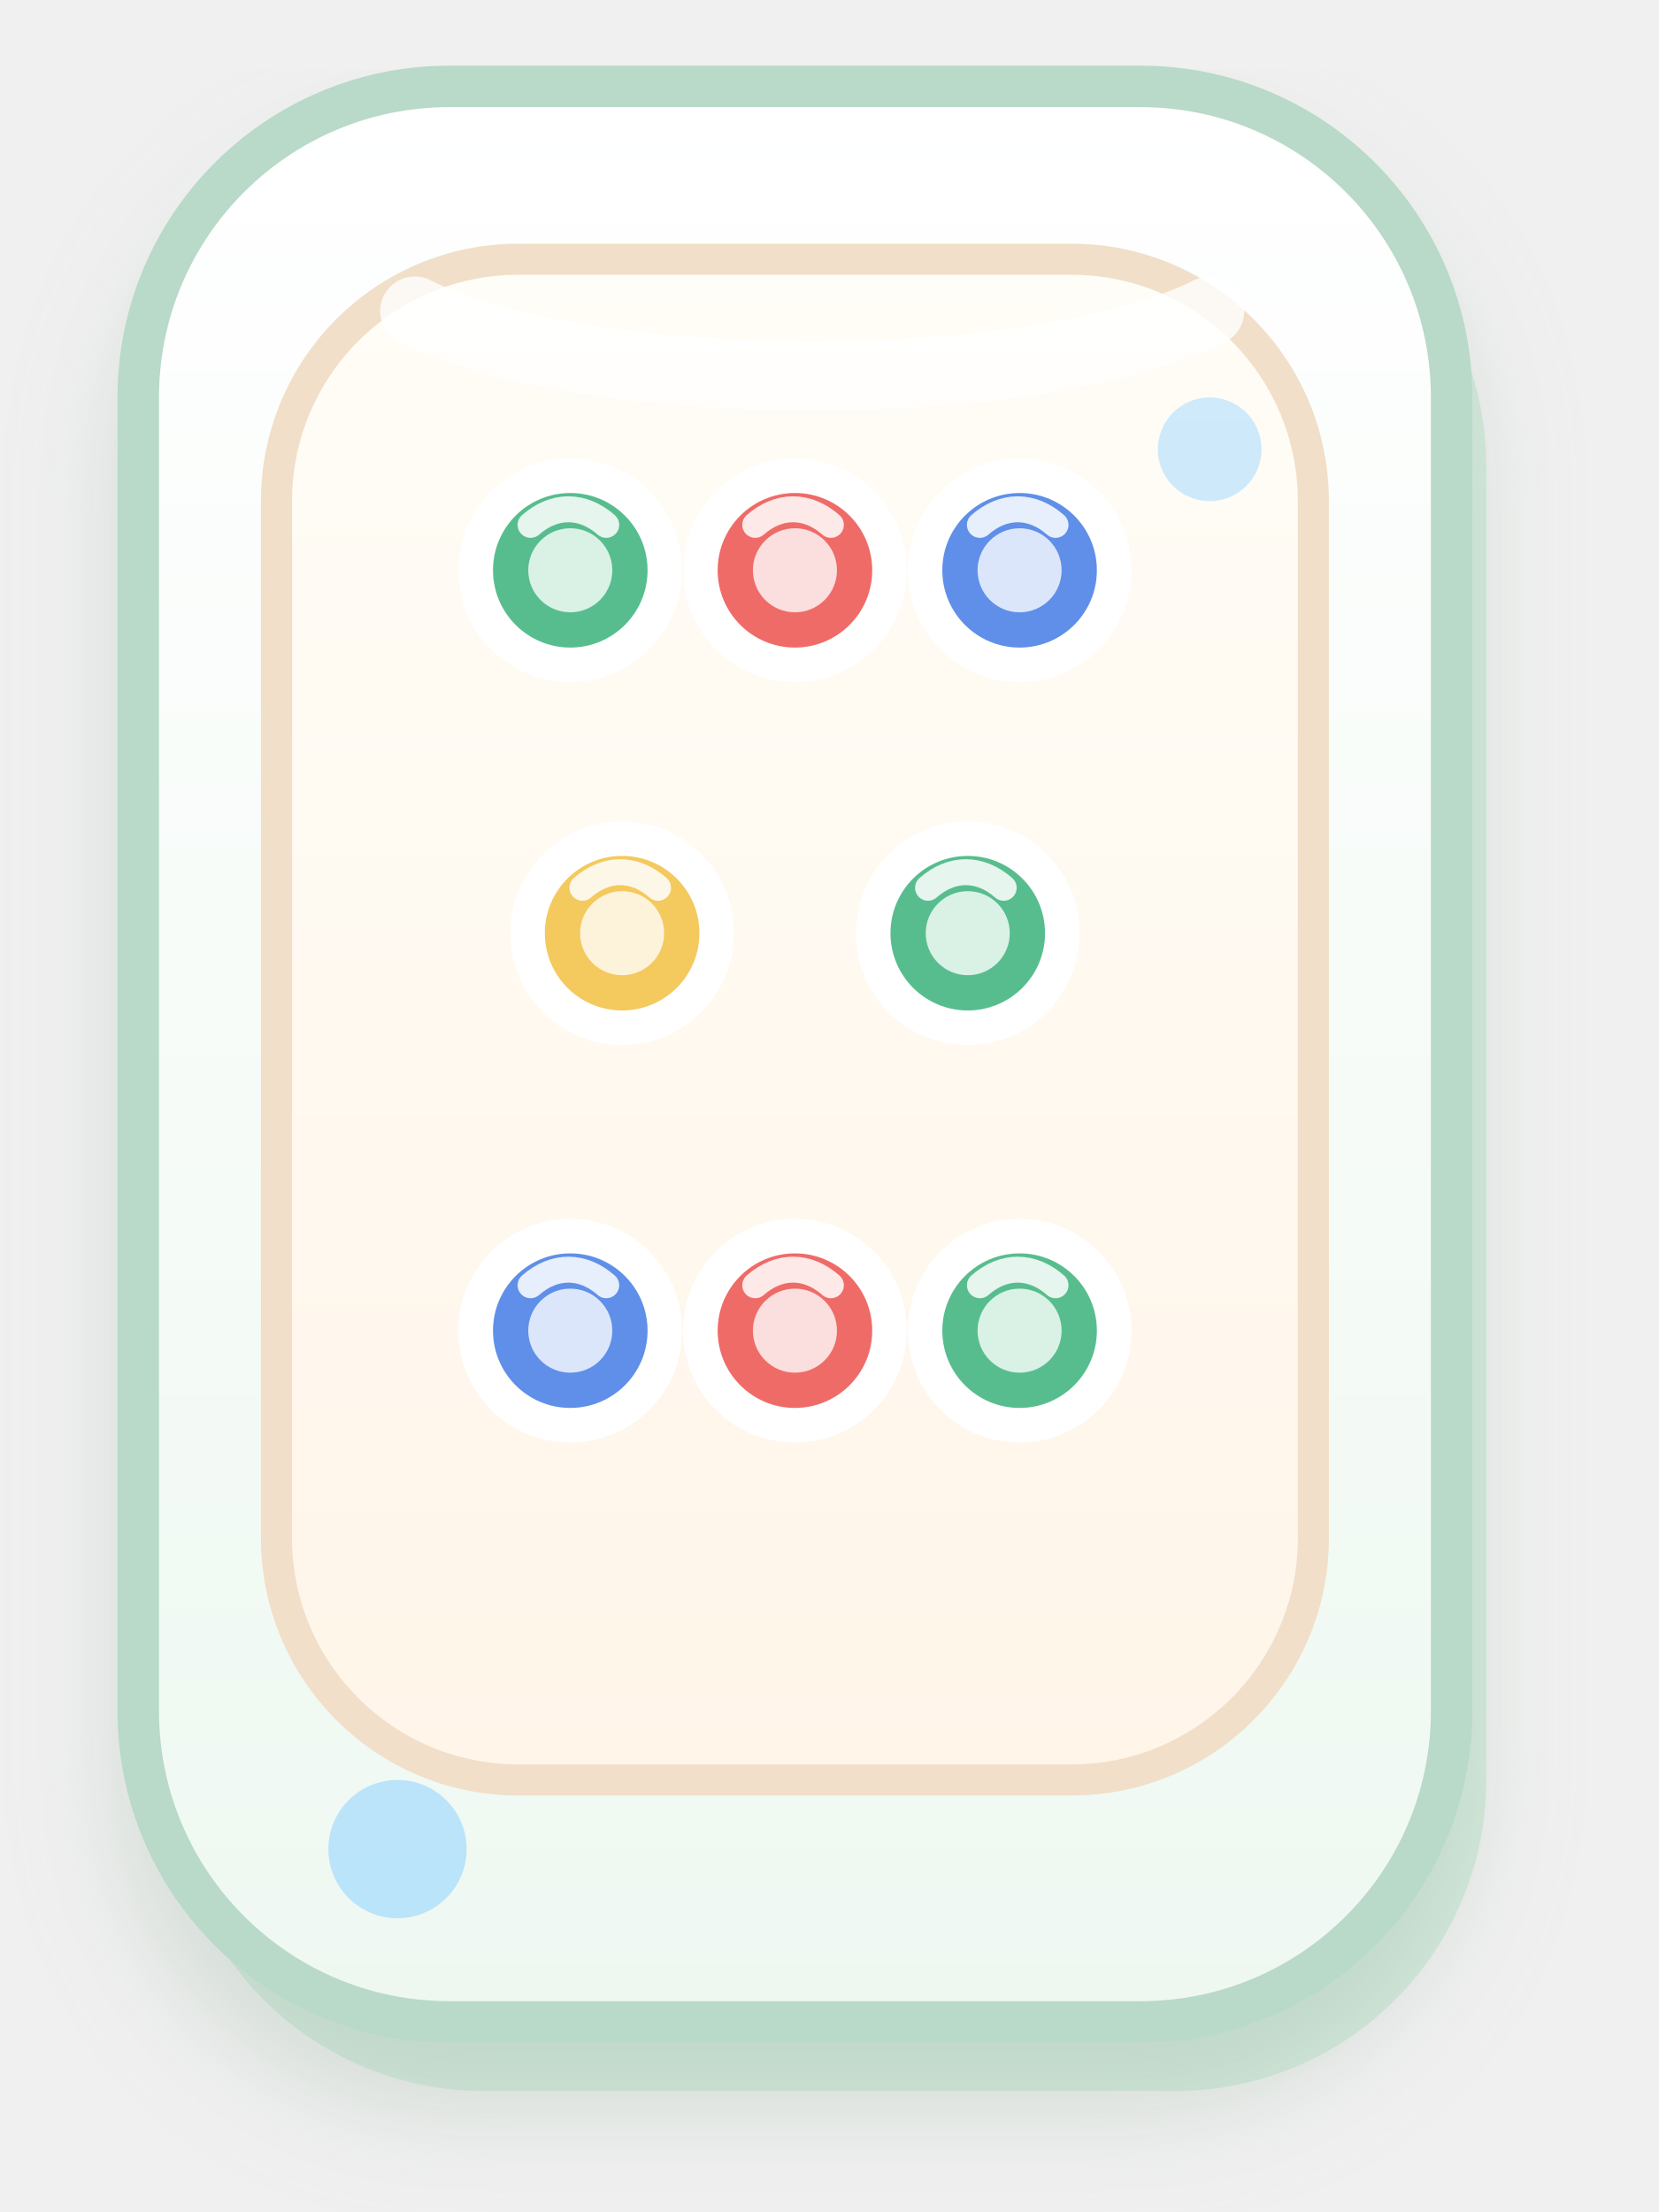
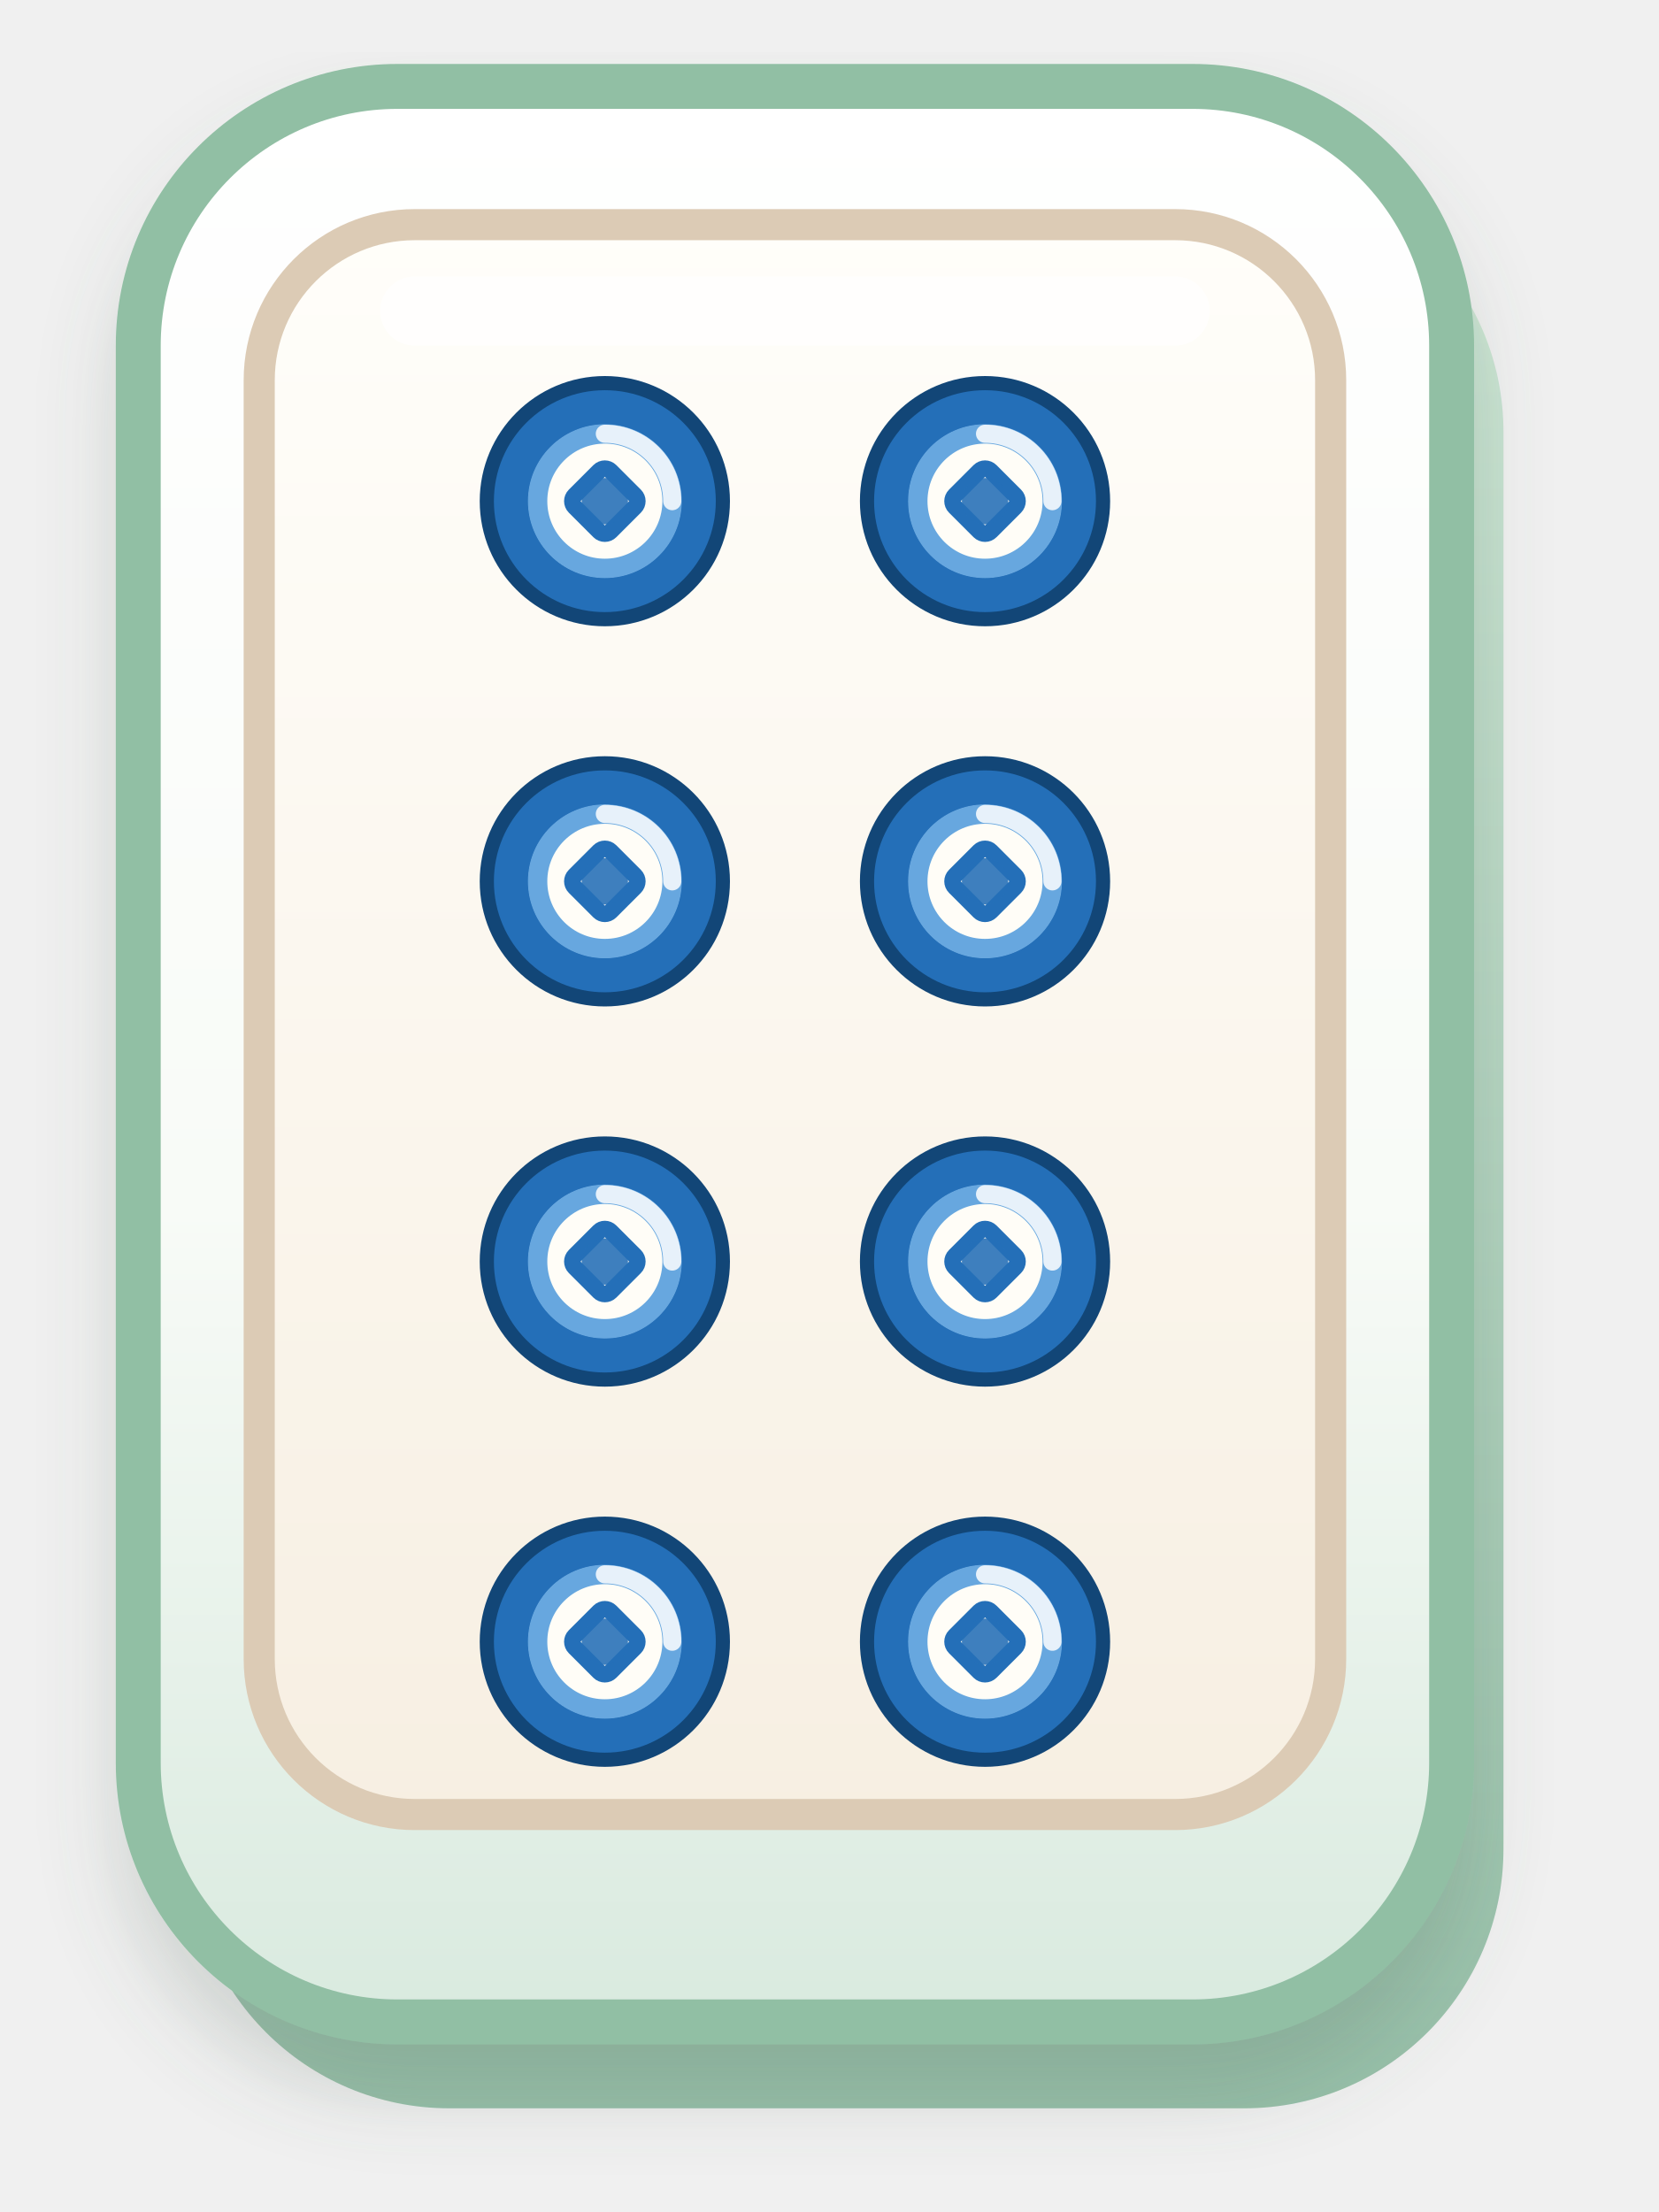
<svg xmlns="http://www.w3.org/2000/svg" viewBox="0 0 96 128">
  <defs>
    <linearGradient id="body" x1="0" y1="0" x2="0" y2="1">
      <stop offset="0" stop-color="#ffffff" />
-       <stop offset="1" stop-color="#eef8f1" />
+       <stop offset="0.58" stop-color="#f8fbf7" />
+       <stop offset="1" stop-color="#d9eadf" />
    </linearGradient>
    <linearGradient id="face" x1="0" y1="0" x2="0" y2="1">
-       <stop offset="0" stop-color="#fffdf7" />
-       <stop offset="1" stop-color="#fff5e9" />
+       <stop offset="0" stop-color="#fffefa" />
+       <stop offset="1" stop-color="#f7efe2" />
    </linearGradient>
-     <filter id="softShadow" x="-20%" y="-20%" width="140%" height="150%">
-       <feDropShadow dx="0" dy="4" stdDeviation="3" flood-color="#9ab3a0" flood-opacity="0.32" />
+     <linearGradient id="edge" x1="0" y1="0" x2="0" y2="1">
+       <stop offset="0" stop-color="#cfe7d6" />
+       <stop offset="1" stop-color="#96bfa8" />
+     </linearGradient>
+     <filter id="shadow" x="-15%" y="-15%" width="130%" height="140%">
+       <feDropShadow dx="0" dy="3" stdDeviation="2.2" flood-color="#5b6f61" flood-opacity="0.22" />
    </filter>
  </defs>
-   <rect x="10" y="9" width="76" height="112" rx="18" fill="#cfe8d9" opacity="0.9" />
-   <rect x="8" y="5" width="76" height="112" rx="18" fill="url(#body)" stroke="#b9d9c9" stroke-width="2.4" filter="url(#softShadow)" />
-   <rect x="16" y="15" width="60" height="88" rx="14" fill="url(#face)" stroke="#f1dfc9" stroke-width="1.8" />
-   <path d="M24 18c10 5 36 5 46 0" fill="none" stroke="#ffffff" stroke-width="4" stroke-linecap="round" opacity="0.8" />
-   <circle cx="23" cy="107" r="4" fill="#9ed8ff" opacity="0.65" />
-   <circle cx="70" cy="26" r="3" fill="#9ed8ff" opacity="0.5" />
-   <g transform="translate(33 33)">
-     <circle r="5.472" fill="#58bd8e" stroke="#fff" stroke-width="2" />
-     <circle r="2.432" fill="#fff" opacity="0.78" />
-     <path d="M-2.298 -2.627c1.368-1.204 3.01-1.204 4.378 0" fill="none" stroke="#fff" stroke-width="1.5" stroke-linecap="round" opacity="0.85" />
+   <rect x="11" y="10" width="76" height="112" rx="15" fill="url(#edge)" />
+   <rect x="8" y="5" width="76" height="112" rx="15" fill="url(#body)" stroke="#91bfa4" stroke-width="2.6" filter="url(#shadow)" />
+   <rect x="15" y="13" width="62" height="92" rx="9" fill="url(#face)" stroke="#dccbb5" stroke-width="1.8" />
+   <path d="M24 18h44" stroke="#ffffff" stroke-width="4" stroke-linecap="round" opacity="0.72" />
+   <g transform="translate(35 29)">
+     <circle r="6.7" fill="#fffdf7" stroke="#124677" stroke-width="1.08" />
+     <circle r="5.42" fill="none" stroke="#246fb8" stroke-width="2" />
+     <circle r="3.89" fill="none" stroke="#67a7df" stroke-width="1.12" />
+     <path d="M0-3.9A3.9 3.9 0 0 1 3.9 0" fill="none" stroke="#ffffff" stroke-width="1.05" stroke-linecap="round" opacity="0.84" />
+     <rect x="-1.47" y="-1.47" width="2.94" height="2.94" rx="0.47" fill="#fff9ee" stroke="#246fb8" stroke-width="0.95" transform="rotate(45)" />
+     <circle cx="0" cy="0" r="1.34" fill="#246fb8" opacity="0.88" />
  </g>
-   <g transform="translate(46 33)">
-     <circle r="5.472" fill="#ef6b68" stroke="#fff" stroke-width="2" />
-     <circle r="2.432" fill="#fff" opacity="0.78" />
-     <path d="M-2.298 -2.627c1.368-1.204 3.01-1.204 4.378 0" fill="none" stroke="#fff" stroke-width="1.5" stroke-linecap="round" opacity="0.85" />
+   <g transform="translate(57 29)">
+     <circle r="6.7" fill="#fffdf7" stroke="#124677" stroke-width="1.08" />
+     <circle r="5.42" fill="none" stroke="#246fb8" stroke-width="2" />
+     <circle r="3.89" fill="none" stroke="#67a7df" stroke-width="1.12" />
+     <path d="M0-3.9A3.9 3.9 0 0 1 3.9 0" fill="none" stroke="#ffffff" stroke-width="1.05" stroke-linecap="round" opacity="0.84" />
+     <rect x="-1.47" y="-1.47" width="2.94" height="2.94" rx="0.47" fill="#fff9ee" stroke="#246fb8" stroke-width="0.95" transform="rotate(45)" />
+     <circle cx="0" cy="0" r="1.34" fill="#246fb8" opacity="0.88" />
  </g>
-   <g transform="translate(59 33)">
-     <circle r="5.472" fill="#5f8fe8" stroke="#fff" stroke-width="2" />
-     <circle r="2.432" fill="#fff" opacity="0.78" />
-     <path d="M-2.298 -2.627c1.368-1.204 3.01-1.204 4.378 0" fill="none" stroke="#fff" stroke-width="1.5" stroke-linecap="round" opacity="0.85" />
+   <g transform="translate(35 51)">
+     <circle r="6.7" fill="#fffdf7" stroke="#124677" stroke-width="1.08" />
+     <circle r="5.42" fill="none" stroke="#246fb8" stroke-width="2" />
+     <circle r="3.89" fill="none" stroke="#67a7df" stroke-width="1.12" />
+     <path d="M0-3.9A3.9 3.9 0 0 1 3.9 0" fill="none" stroke="#ffffff" stroke-width="1.05" stroke-linecap="round" opacity="0.84" />
+     <rect x="-1.47" y="-1.47" width="2.94" height="2.94" rx="0.47" fill="#fff9ee" stroke="#246fb8" stroke-width="0.95" transform="rotate(45)" />
+     <circle cx="0" cy="0" r="1.34" fill="#246fb8" opacity="0.88" />
  </g>
-   <g transform="translate(36 54)">
-     <circle r="5.472" fill="#f4c95d" stroke="#fff" stroke-width="2" />
-     <circle r="2.432" fill="#fff" opacity="0.78" />
-     <path d="M-2.298 -2.627c1.368-1.204 3.01-1.204 4.378 0" fill="none" stroke="#fff" stroke-width="1.5" stroke-linecap="round" opacity="0.85" />
+   <g transform="translate(57 51)">
+     <circle r="6.7" fill="#fffdf7" stroke="#124677" stroke-width="1.08" />
+     <circle r="5.42" fill="none" stroke="#246fb8" stroke-width="2" />
+     <circle r="3.89" fill="none" stroke="#67a7df" stroke-width="1.12" />
+     <path d="M0-3.9A3.9 3.9 0 0 1 3.9 0" fill="none" stroke="#ffffff" stroke-width="1.05" stroke-linecap="round" opacity="0.84" />
+     <rect x="-1.47" y="-1.47" width="2.94" height="2.94" rx="0.47" fill="#fff9ee" stroke="#246fb8" stroke-width="0.95" transform="rotate(45)" />
+     <circle cx="0" cy="0" r="1.34" fill="#246fb8" opacity="0.88" />
  </g>
-   <g transform="translate(56 54)">
-     <circle r="5.472" fill="#58bd8e" stroke="#fff" stroke-width="2" />
-     <circle r="2.432" fill="#fff" opacity="0.78" />
-     <path d="M-2.298 -2.627c1.368-1.204 3.01-1.204 4.378 0" fill="none" stroke="#fff" stroke-width="1.5" stroke-linecap="round" opacity="0.85" />
+   <g transform="translate(35 73)">
+     <circle r="6.7" fill="#fffdf7" stroke="#124677" stroke-width="1.08" />
+     <circle r="5.42" fill="none" stroke="#246fb8" stroke-width="2" />
+     <circle r="3.89" fill="none" stroke="#67a7df" stroke-width="1.12" />
+     <path d="M0-3.9A3.9 3.9 0 0 1 3.9 0" fill="none" stroke="#ffffff" stroke-width="1.05" stroke-linecap="round" opacity="0.84" />
+     <rect x="-1.47" y="-1.47" width="2.94" height="2.94" rx="0.47" fill="#fff9ee" stroke="#246fb8" stroke-width="0.95" transform="rotate(45)" />
+     <circle cx="0" cy="0" r="1.34" fill="#246fb8" opacity="0.88" />
  </g>
-   <g transform="translate(33 77)">
-     <circle r="5.472" fill="#5f8fe8" stroke="#fff" stroke-width="2" />
-     <circle r="2.432" fill="#fff" opacity="0.78" />
-     <path d="M-2.298 -2.627c1.368-1.204 3.01-1.204 4.378 0" fill="none" stroke="#fff" stroke-width="1.5" stroke-linecap="round" opacity="0.85" />
+   <g transform="translate(57 73)">
+     <circle r="6.7" fill="#fffdf7" stroke="#124677" stroke-width="1.08" />
+     <circle r="5.42" fill="none" stroke="#246fb8" stroke-width="2" />
+     <circle r="3.89" fill="none" stroke="#67a7df" stroke-width="1.12" />
+     <path d="M0-3.9A3.9 3.9 0 0 1 3.9 0" fill="none" stroke="#ffffff" stroke-width="1.05" stroke-linecap="round" opacity="0.84" />
+     <rect x="-1.47" y="-1.47" width="2.94" height="2.94" rx="0.47" fill="#fff9ee" stroke="#246fb8" stroke-width="0.95" transform="rotate(45)" />
+     <circle cx="0" cy="0" r="1.34" fill="#246fb8" opacity="0.88" />
  </g>
-   <g transform="translate(46 77)">
-     <circle r="5.472" fill="#ef6b68" stroke="#fff" stroke-width="2" />
-     <circle r="2.432" fill="#fff" opacity="0.78" />
-     <path d="M-2.298 -2.627c1.368-1.204 3.01-1.204 4.378 0" fill="none" stroke="#fff" stroke-width="1.5" stroke-linecap="round" opacity="0.85" />
+   <g transform="translate(35 95)">
+     <circle r="6.7" fill="#fffdf7" stroke="#124677" stroke-width="1.08" />
+     <circle r="5.42" fill="none" stroke="#246fb8" stroke-width="2" />
+     <circle r="3.89" fill="none" stroke="#67a7df" stroke-width="1.12" />
+     <path d="M0-3.9A3.9 3.9 0 0 1 3.9 0" fill="none" stroke="#ffffff" stroke-width="1.05" stroke-linecap="round" opacity="0.84" />
+     <rect x="-1.47" y="-1.47" width="2.94" height="2.94" rx="0.47" fill="#fff9ee" stroke="#246fb8" stroke-width="0.95" transform="rotate(45)" />
+     <circle cx="0" cy="0" r="1.34" fill="#246fb8" opacity="0.88" />
  </g>
-   <g transform="translate(59 77)">
-     <circle r="5.472" fill="#58bd8e" stroke="#fff" stroke-width="2" />
-     <circle r="2.432" fill="#fff" opacity="0.78" />
-     <path d="M-2.298 -2.627c1.368-1.204 3.01-1.204 4.378 0" fill="none" stroke="#fff" stroke-width="1.5" stroke-linecap="round" opacity="0.85" />
+   <g transform="translate(57 95)">
+     <circle r="6.7" fill="#fffdf7" stroke="#124677" stroke-width="1.08" />
+     <circle r="5.42" fill="none" stroke="#246fb8" stroke-width="2" />
+     <circle r="3.89" fill="none" stroke="#67a7df" stroke-width="1.12" />
+     <path d="M0-3.9A3.9 3.9 0 0 1 3.9 0" fill="none" stroke="#ffffff" stroke-width="1.05" stroke-linecap="round" opacity="0.84" />
+     <rect x="-1.47" y="-1.47" width="2.94" height="2.94" rx="0.47" fill="#fff9ee" stroke="#246fb8" stroke-width="0.95" transform="rotate(45)" />
+     <circle cx="0" cy="0" r="1.34" fill="#246fb8" opacity="0.88" />
  </g>
</svg>
